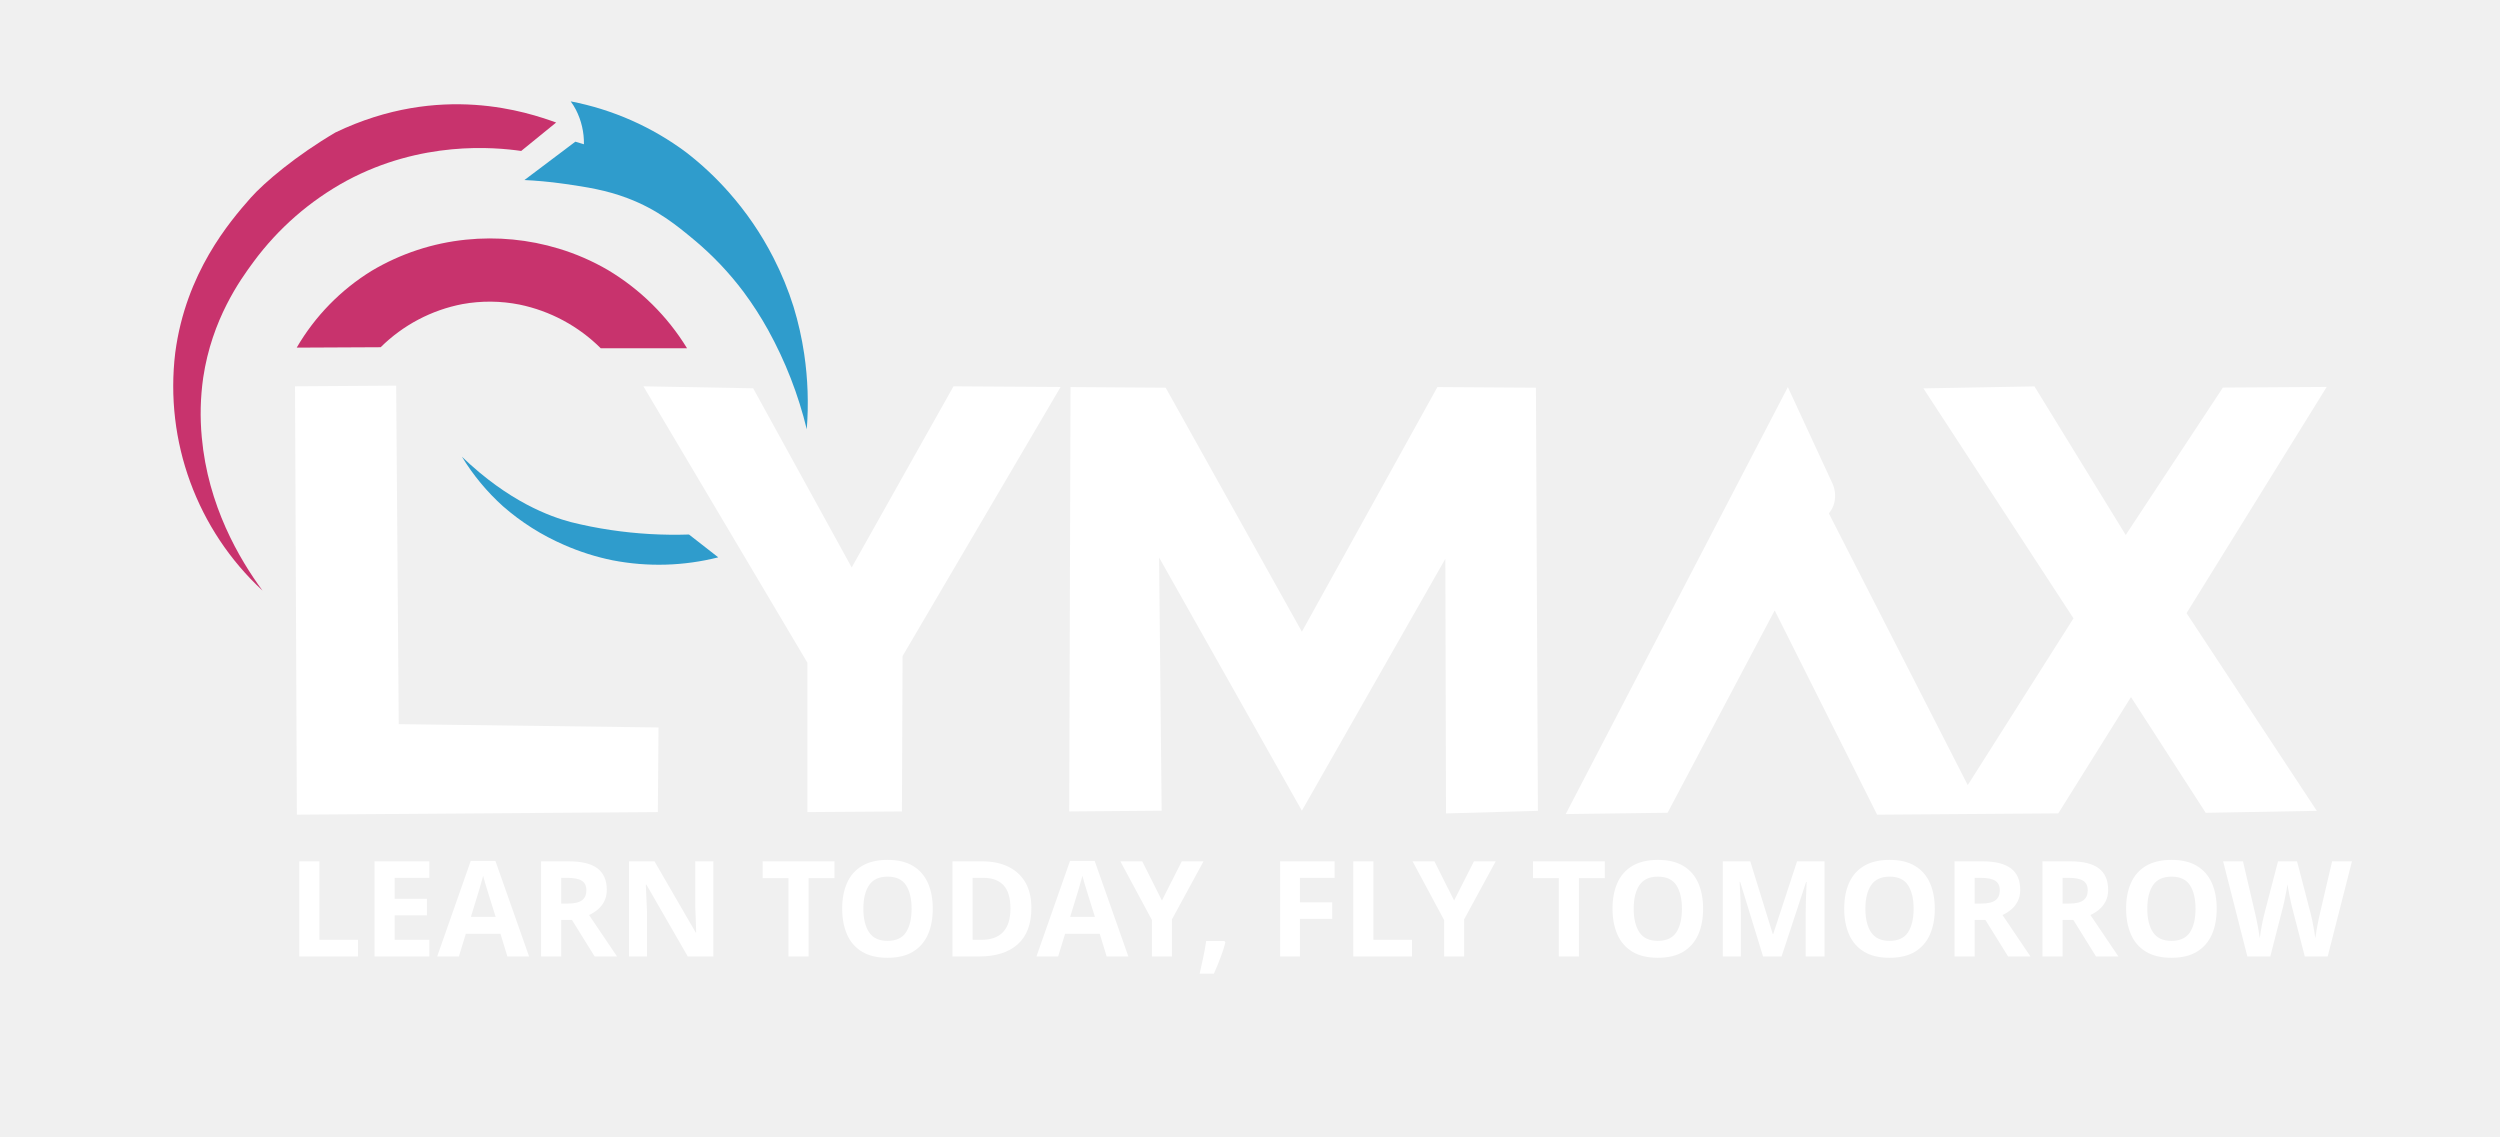
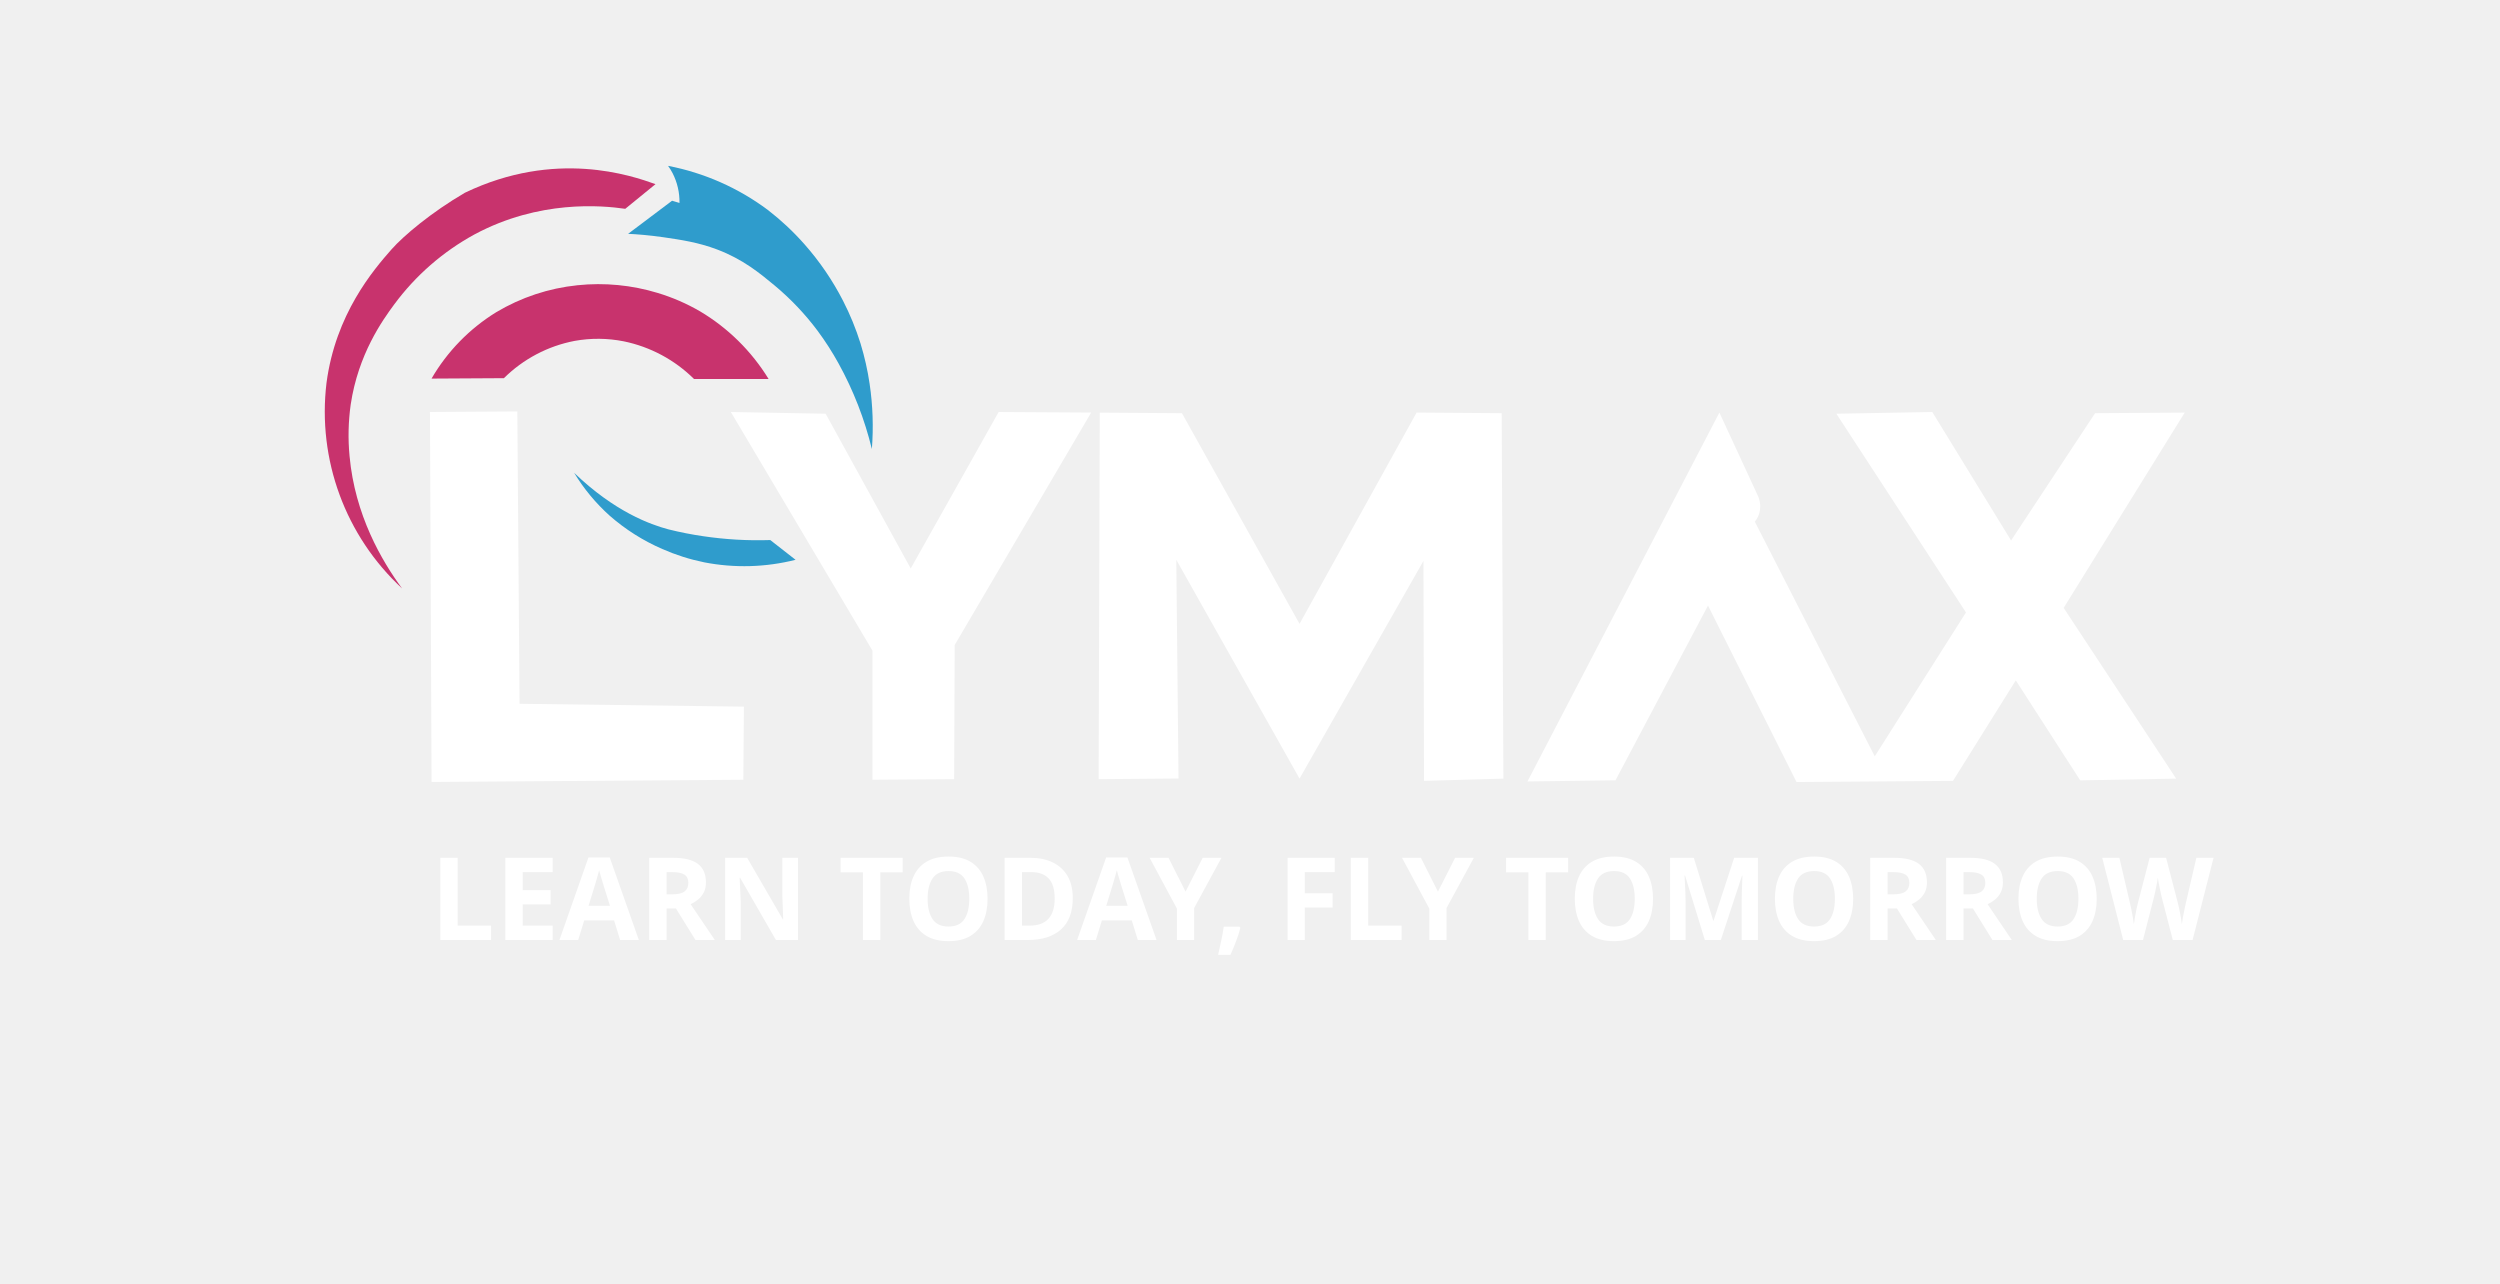
- <svg xmlns="http://www.w3.org/2000/svg" viewBox="0 0 972 442">
+ <svg xmlns="http://www.w3.org/2000/svg" viewBox="0 0 1125.4 577.83">
  <defs>
-     <style>.cls-1{fill:#c8336d;}.cls-2{fill:#2f9ccc;}.cls-3,.cls-4{fill:#fff;}.cls-4{isolation:isolate;font-size:51.8px;font-family:Poppins-SemiBold, Poppins;font-weight:600;}.cls-5{fill:none;}</style>
+     <style>.cls-1{fill:#c8336d;}.cls-2{fill:#2f9ccc;}.cls-3,.cls-4{fill:#fff;}.cls-4{font-size:51.81px;font-family:Poppins-SemiBold, Poppins;font-weight:600;}.cls-5{fill:none;}</style>
  </defs>
  <g id="Layer_2" data-name="Layer 2">
    <g id="Layer_1-2" data-name="Layer 1">
-       <g id="Layer_2-2" data-name="Layer 2">
-         <g id="Layer_1-2-2" data-name="Layer 1-2">
-           <path class="cls-1" d="M216.23,47.64c-10.82-3.89-45-15.72-85.79,3.85-15.18,8.92-27.61,19.37-33,25.45-8.24,9.36-25.21,29.17-29.3,60.15a108.34,108.34,0,0,0,33.93,92.54C93,217.28,80.86,196.63,78.45,170A98.88,98.88,0,0,1,79,146.86c3.38-22.72,14.36-38,19.53-45a110.84,110.84,0,0,1,36.25-31.6c29.09-15.59,57.19-13.09,67.86-11.57Z" />
-           <path class="cls-2" d="M203.89,70l19.8-14.91,3.34,1a28.36,28.36,0,0,0-3.09-13.37,25,25,0,0,0-2.05-3.31A109.82,109.82,0,0,1,266.74,59.2a119.32,119.32,0,0,1,16.62,15.55,122.56,122.56,0,0,1,17.35,25.45,121.3,121.3,0,0,1,7.85,19.15,126.4,126.4,0,0,1,4.11,18.25,131.23,131.23,0,0,1,1,29.31,155.65,155.65,0,0,0-15-38.56,133.19,133.19,0,0,0-9.51-14.78,120.39,120.39,0,0,0-19.28-20.31c-6.69-5.55-14.2-11.77-25.84-16.19-8.51-3.24-16.25-4.37-24.16-5.53C213.36,70.59,207.85,70.19,203.89,70Z" />
-           <path class="cls-1" d="M233.58,135.41h33.55a90.39,90.39,0,0,0-30.85-30.47,89.26,89.26,0,0,0-19.08-8.29,91.88,91.88,0,0,0-36-3.47,89.35,89.35,0,0,0-36.68,12.1,85.57,85.57,0,0,0-29.16,29.88L148,135a61.79,61.79,0,0,1,31.81-16.77,59.46,59.46,0,0,1,22.17.19A62.79,62.79,0,0,1,233.58,135.41Z" />
-           <path class="cls-2" d="M179.6,177.58C197.89,195.15,214,200.89,222,203q7.72,1.93,15.61,3.09a168.45,168.45,0,0,0,30.27,1.73l11.38,8.87a94.26,94.26,0,0,1-41.07,1.16,92.69,92.69,0,0,1-18.89-6,90.68,90.68,0,0,1-23.72-15A86.12,86.12,0,0,1,179.6,177.58Z" />
-           <path class="cls-3" d="M114.7,150.2l39.33-.26,1,131.61,101,1.29q-.13,16.44-.26,32.9l-140.35,1Q115.07,233.49,114.7,150.2Z" />
-           <path class="cls-3" d="M250.16,150.2l42.67.77,38.31,69.66,39.58-70.43,41.64.26L350.92,255.08l-.25,60.41-36.76.25V257.65Z" />
-           <path class="cls-3" d="M415.71,315.49l.51-165,37,.25,52.95,94.86q26.34-47.58,52.69-95.11l38.31.25q.38,82.26.77,164.52l-35.73,1-.26-99L506.17,315.2l-55.52-98.45,1,98.45Z" />
-           <path class="cls-3" d="M608.75,316.51l86.37-166q8.75,18.88,17.48,37.78a11.61,11.61,0,0,1,.26,8.23,10.6,10.6,0,0,1-1.8,3.08l54,105.65,41.11-64.84L747.82,151l43.18-.77L826.48,208l37.78-57.31,40.36-.25-54.49,87.95,50.64,76.86-43.19.77-29.05-45q-14.17,22.6-28.27,45.22l-70.43.51L690,237.34,648.36,316Z" />
-           <text class="cls-4" transform="translate(111.7 371.87)">LEARN TODAY, FLY TOMORROW</text>
-         </g>
-       </g>
-       <rect class="cls-5" width="972" height="442" />
+       <path class="cls-1" d="M295.08,82.9c-10.82-3.89-45-15.71-85.79,3.86-15.18,8.86-27.61,19.37-33,25.45-8.25,9.36-25.22,29.17-29.31,60.15A108.39,108.39,0,0,0,181,264.89c-9.11-12.34-21.24-33-23.65-59.63a99.28,99.28,0,0,1,.52-23.14c3.38-22.72,14.37-38,19.53-45a111,111,0,0,1,36.25-31.62C242.69,89.94,270.79,92.44,281.46,94Z" />
+       <path class="cls-2" d="M282.75,105.26l19.79-14.9,3.34,1A28.39,28.39,0,0,0,302.8,78a26.62,26.62,0,0,0-2.06-3.34A109.88,109.88,0,0,1,345.6,94.47,119,119,0,0,1,362.18,110a123.17,123.17,0,0,1,17.35,25.45,121.68,121.68,0,0,1,7.84,19.15,124.08,124.08,0,0,1,4.11,18.25,131.28,131.28,0,0,1,1,29.3,155.76,155.76,0,0,0-15-38.55A130.75,130.75,0,0,0,368,148.84a120.12,120.12,0,0,0-19.28-20.31c-6.69-5.55-14.2-11.77-25.83-16.2-8.52-3.23-16.26-4.36-24.17-5.52C292.19,105.86,286.7,105.45,282.75,105.26Z" />
+       <path class="cls-1" d="M312.44,170.62H346a90.43,90.43,0,0,0-30.85-30.46,89.48,89.48,0,0,0-19.08-8.29A91.43,91.43,0,0,0,260,128.4a89.12,89.12,0,0,0-36.63,12.15,85.46,85.46,0,0,0-29.11,29.88l32.58-.19a61.77,61.77,0,0,1,31.81-16.78,59.46,59.46,0,0,1,22.17.2A63,63,0,0,1,312.44,170.62Z" />
+       <path class="cls-2" d="M258.45,212.84c18.29,17.58,34.39,23.31,42.42,25.45a158.62,158.62,0,0,0,15.61,3.08,168.16,168.16,0,0,0,30.27,1.74L358.13,252a94.34,94.34,0,0,1-41.07,1.15,92.51,92.51,0,0,1-18.89-6,90.51,90.51,0,0,1-23.71-15A85.62,85.62,0,0,1,258.45,212.84Z" />
+       <path class="cls-3" d="M193.55,185.47l39.33-.26q.51,65.81,1,131.61l101,1.28q-.14,16.45-.26,32.91l-140.35,1Q193.93,268.75,193.55,185.47Z" />
+       <path class="cls-3" d="M329,185.47l42.67.77q19.14,34.83,38.3,69.66l39.58-70.43,41.65.25L429.77,290.34l-.25,60.41-36.76.26v-58.1Z" />
+       <path class="cls-3" d="M494.56,350.75l.51-165,37,.26L585,280.83l52.7-95.11L676,186q.38,82.26.77,164.51l-35.73,1-.26-99L585,350.49,529.52,252q.51,49.23,1,98.45Z" />
+       <path class="cls-3" d="M687.6,351.78,774,185.72q8.74,18.9,17.48,37.79a11.56,11.56,0,0,1,.26,8.23,10.42,10.42,0,0,1-1.8,3.08l54,105.65L885,275.69l-58.35-89.45,43.19-.77,35.47,57.83L943.12,186l40.35-.26q-27.24,44-54.49,87.91l50.64,76.86-43.19.77-29-45q-14.14,22.62-28.28,45.24l-70.43.52-39.85-79.43-41.64,78.65Z" />
+       <text class="cls-4" transform="translate(193.55 423.15)">LEARN TODAY, FLY TOMORROW</text>
+       <rect class="cls-5" width="1125.4" height="577.83" />
    </g>
  </g>
</svg>
